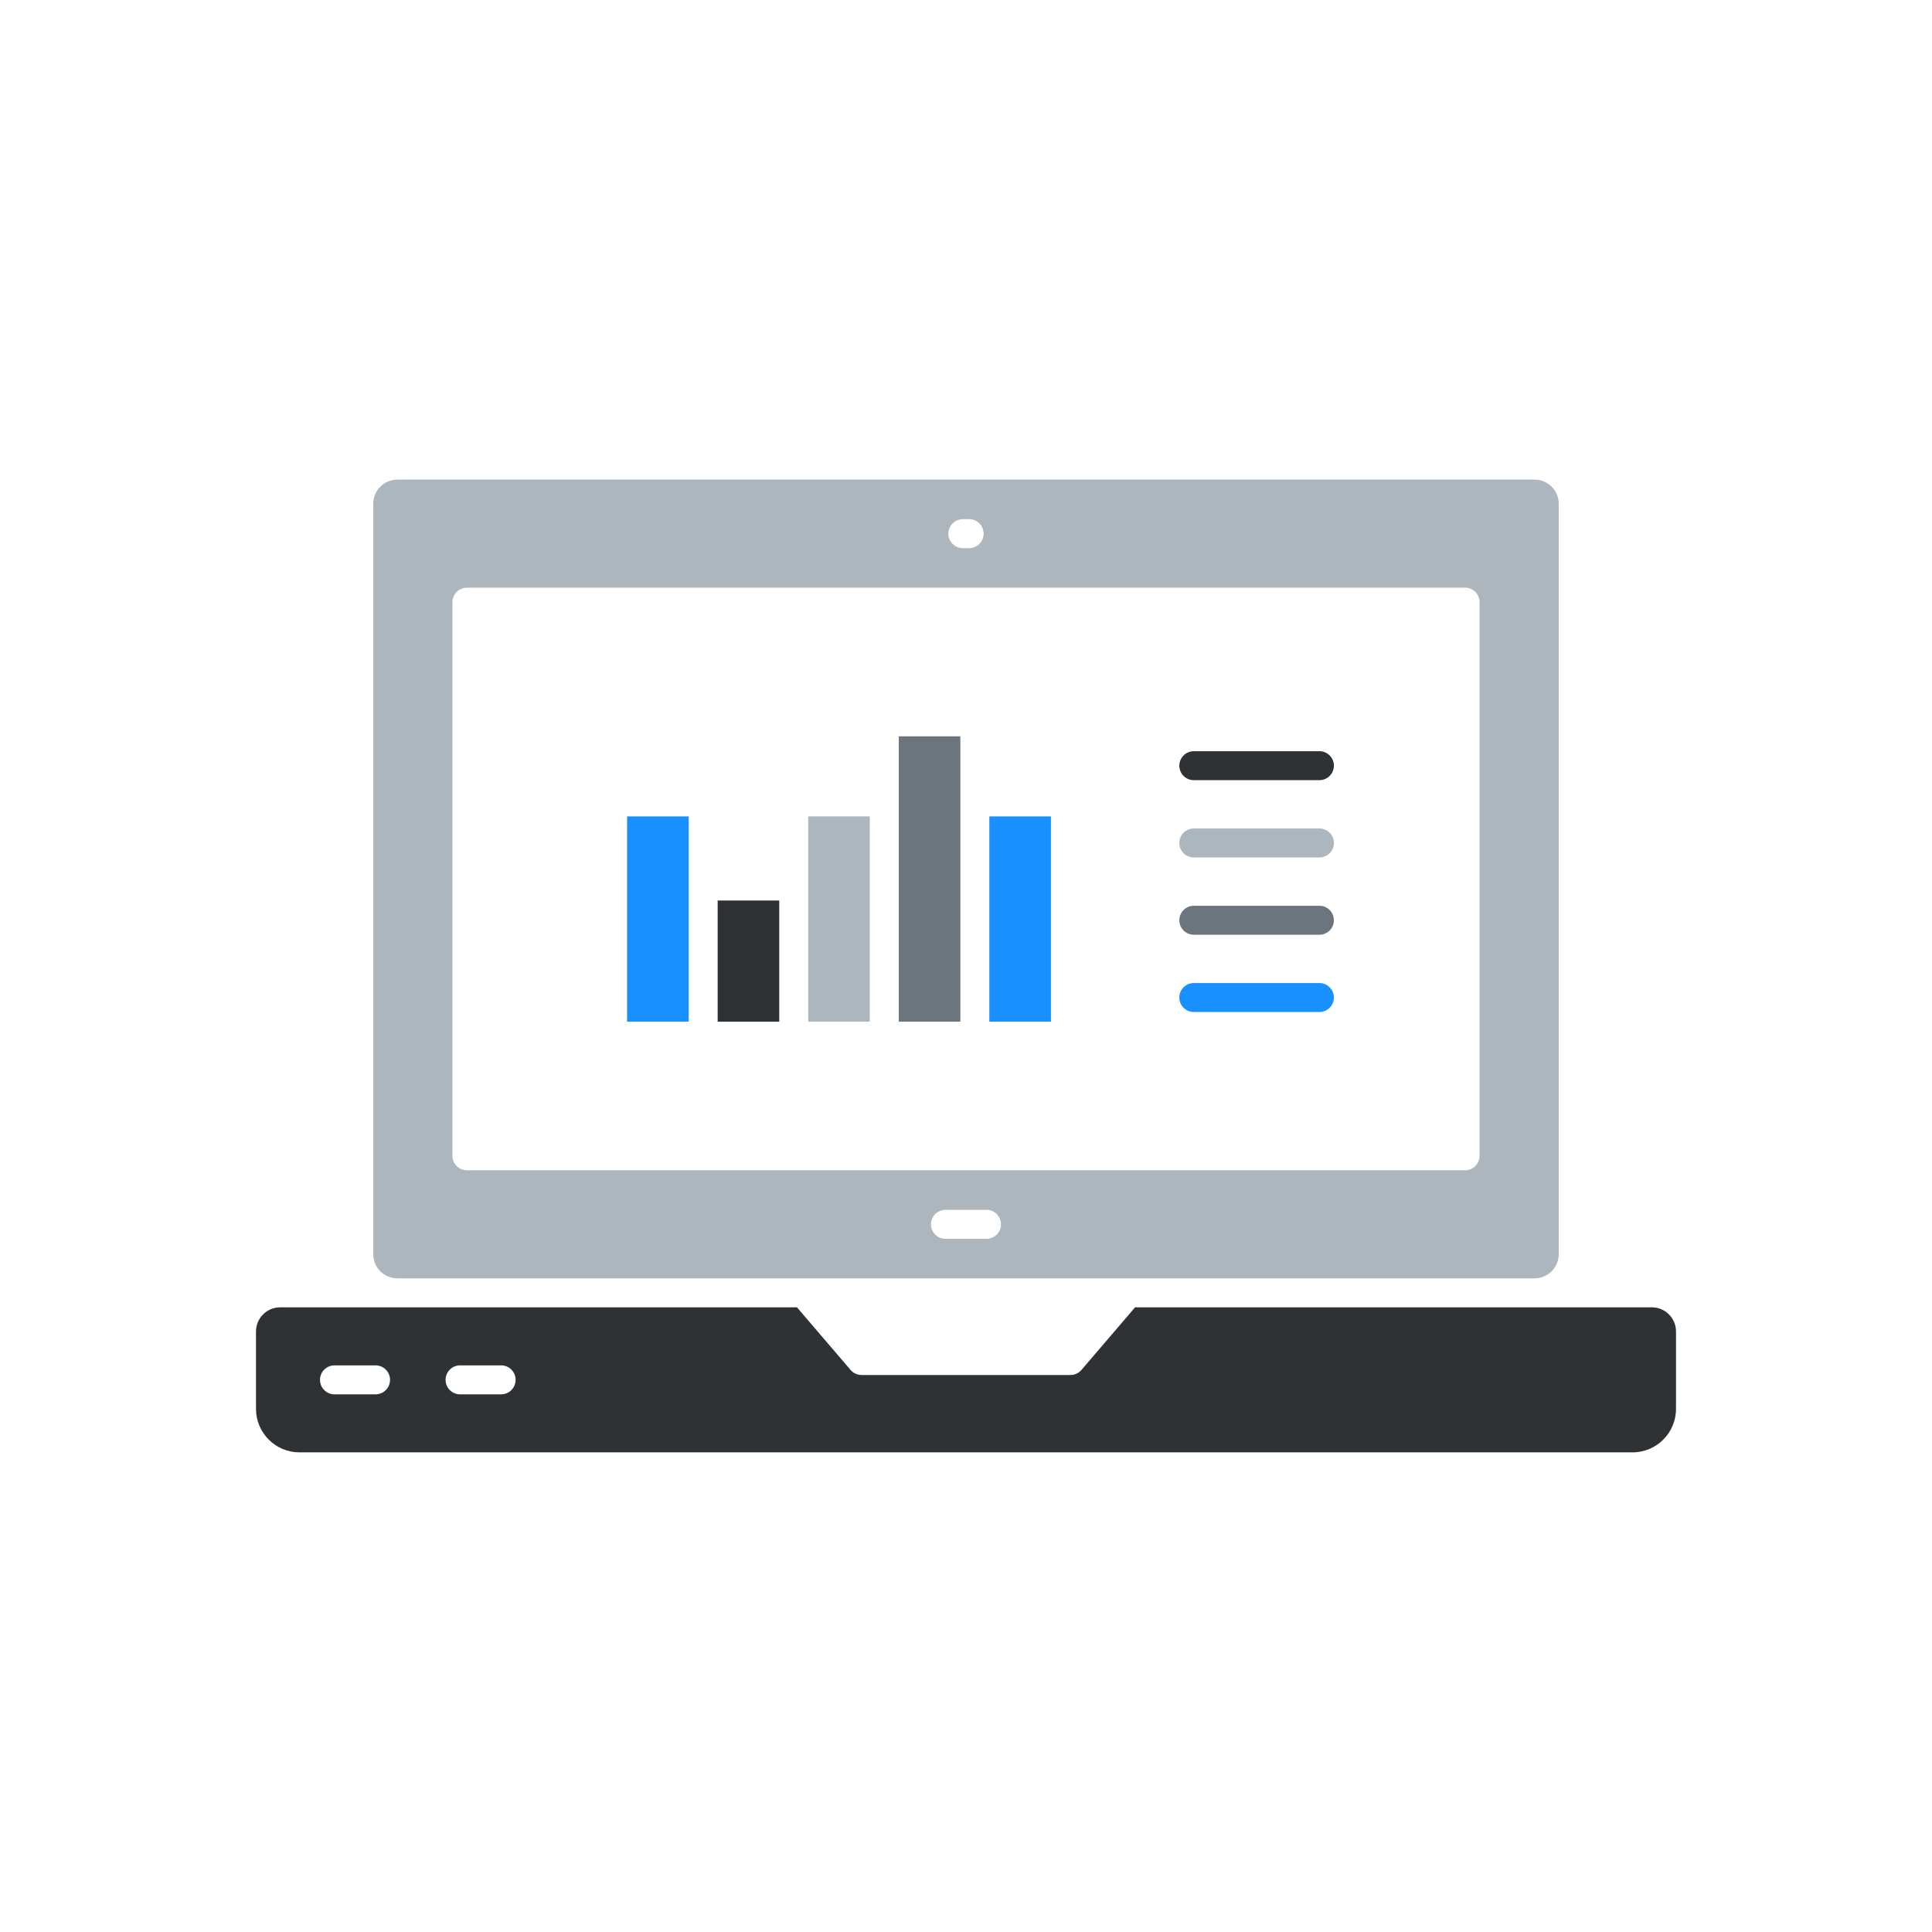
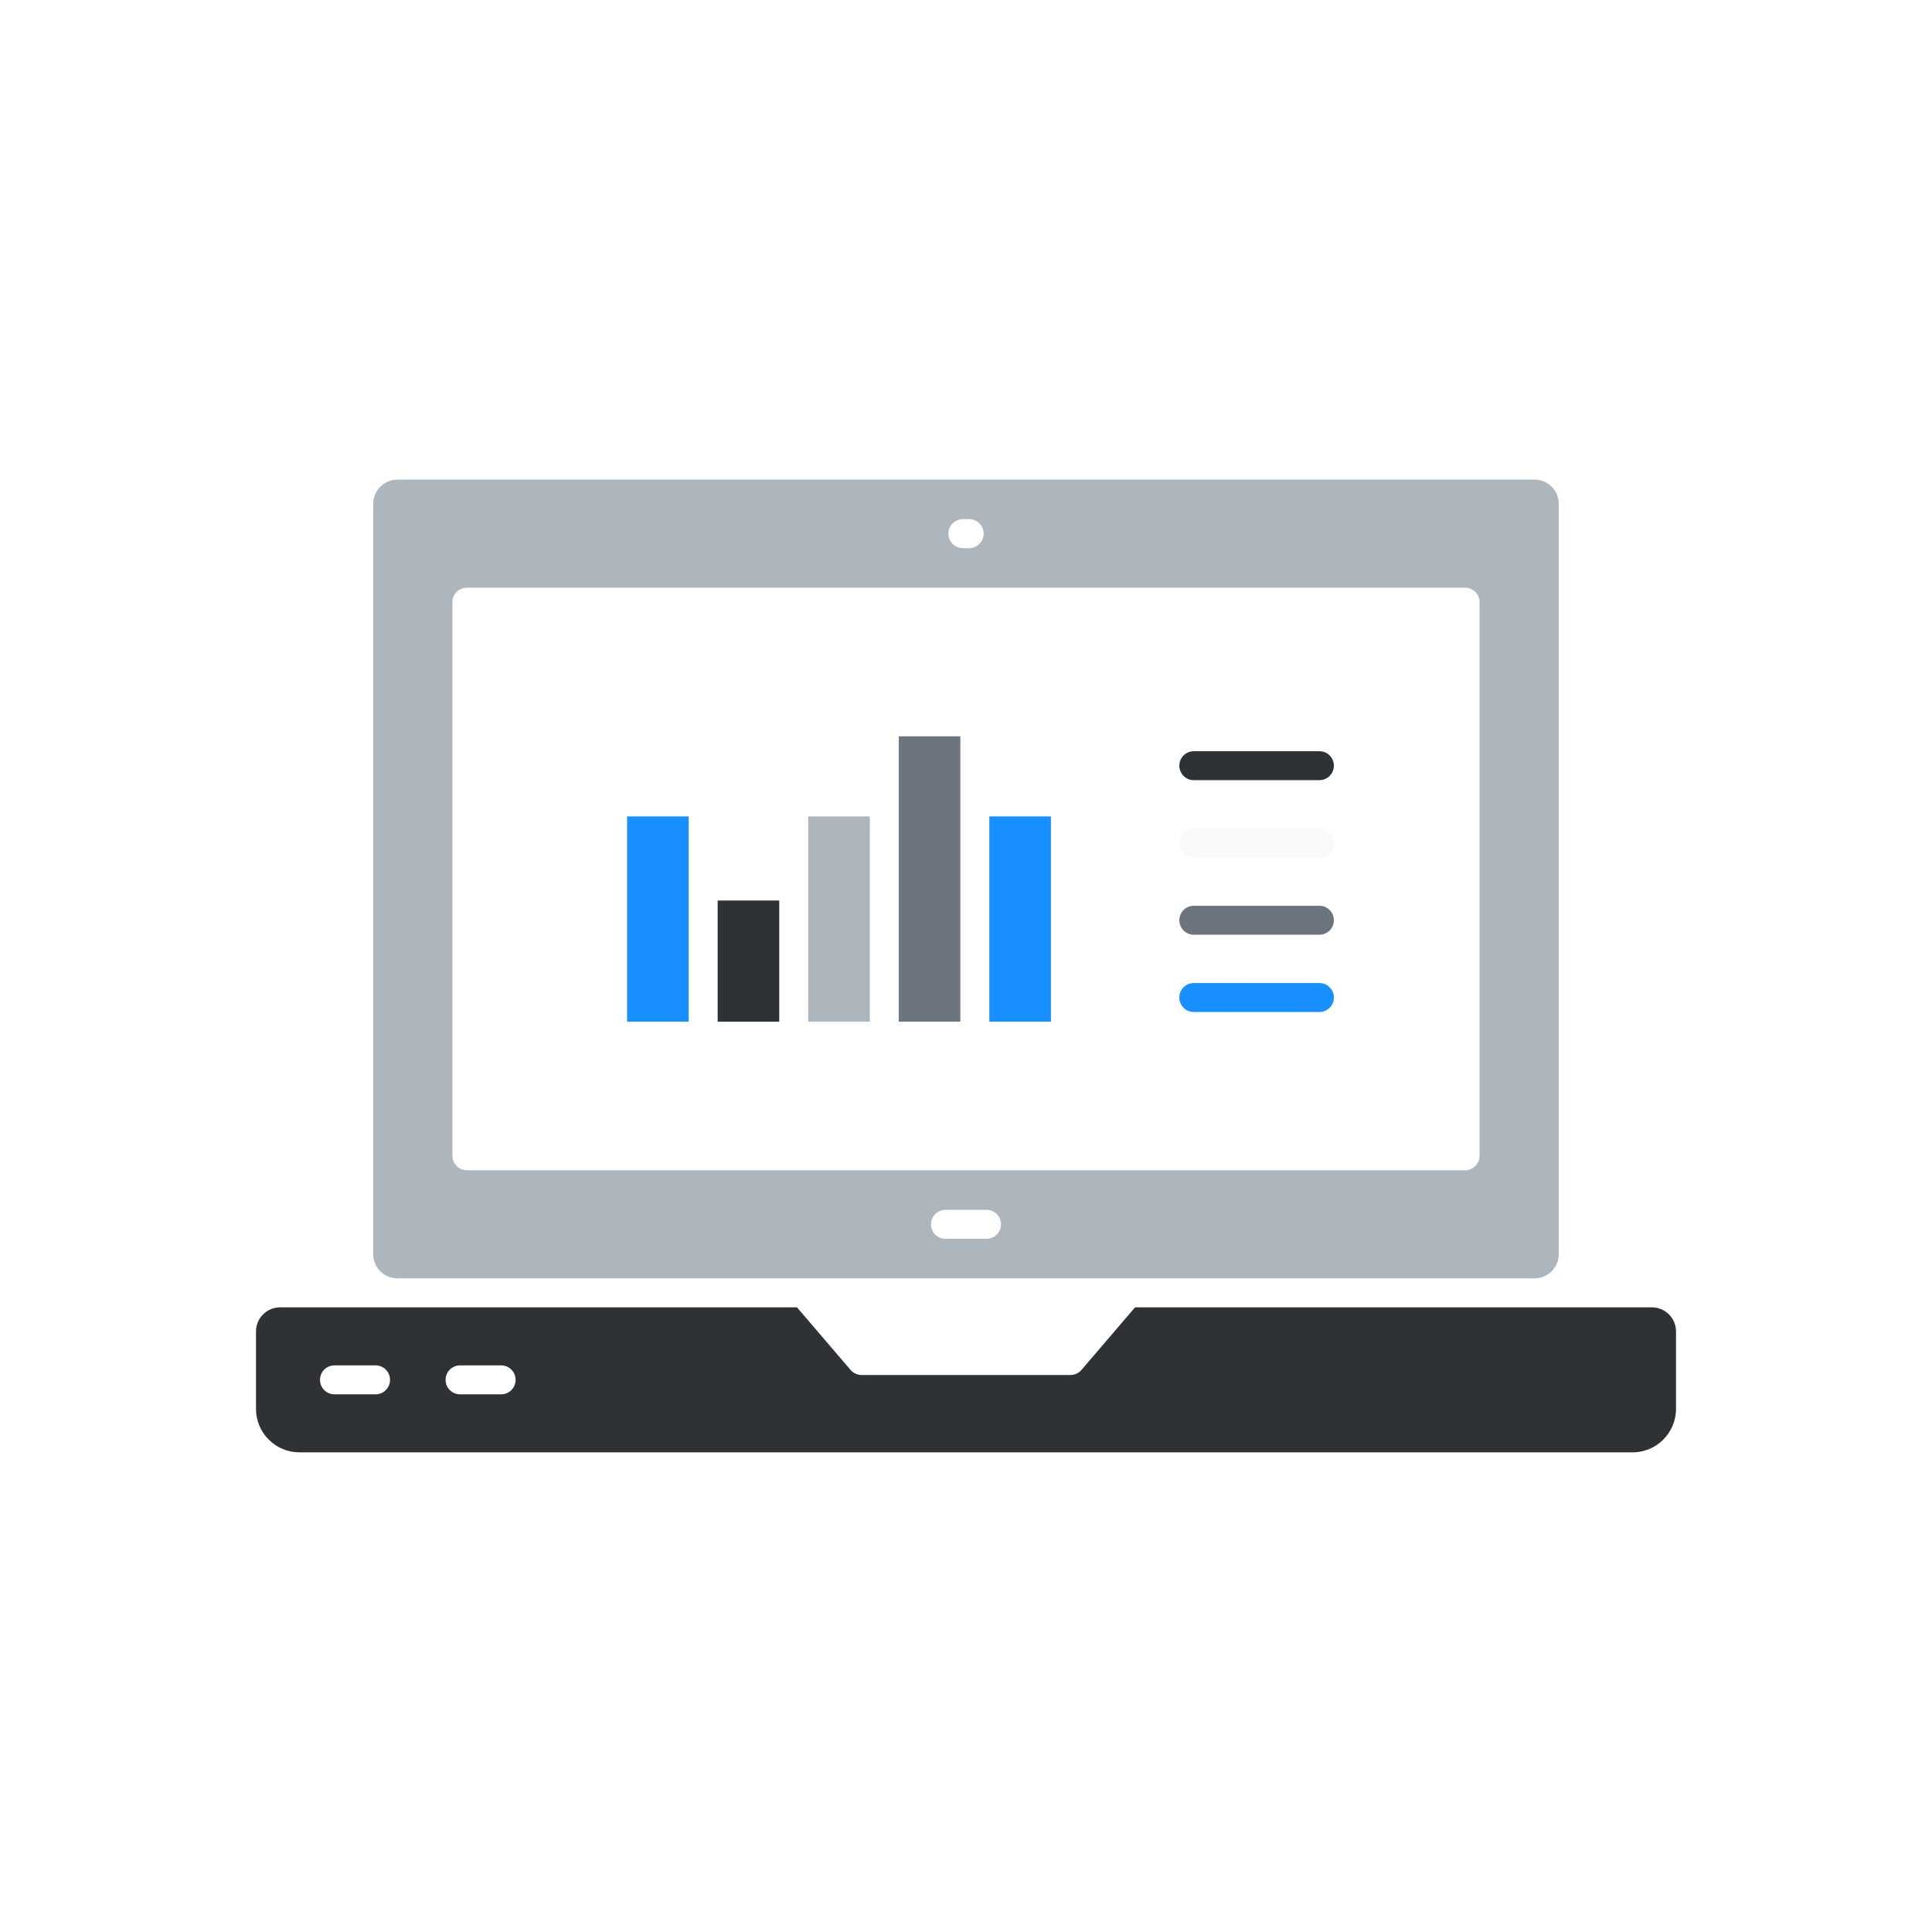
<svg xmlns="http://www.w3.org/2000/svg" version="1.1" x="0px" y="0px" viewBox="0 0 100 100" style="enable-background:new 0 0 100 100;" xml:space="preserve">
  <g>
    <polygon fill="#6c757d" points="49.708,41.507 49.708,38.111 46.521,38.111 46.521,41.507 46.521,52.882    49.708,52.882  " />
    <polygon fill="#adb5bd" points="45.021,42.257 41.833,42.257 41.833,45.861 41.833,52.882 45.021,52.882     " />
    <rect fill="#2e3235" x="37.146" y="46.611" width="3.188" height="6.271" />
    <polygon fill="#1890ff" points="35.646,45.861 35.646,42.257 32.458,42.257 32.458,52.882 35.646,52.882     " />
    <rect fill="#1890ff" x="51.208" y="42.257" width="3.188" height="10.625" />
    <path fill="#2e3235" d="M85.5,67.667h-6.069H58.751l-2.775,3.241c-0.143,0.167-0.351,0.262-0.569,0.262   h-10.812c-0.219,0-0.427-0.096-0.569-0.262l-2.775-3.241H20.569H14.5   c-0.689,0-1.25,0.561-1.25,1.25v4.007c0,1.241,1.01,2.25,2.25,2.25h69c1.24,0,2.25-1.009,2.25-2.25   v-4.007C86.75,68.228,86.189,67.667,85.5,67.667z M19.438,72.171h-2.125   c-0.414,0-0.75-0.336-0.75-0.75s0.336-0.75,0.75-0.75h2.125c0.414,0,0.75,0.336,0.75,0.75   S19.852,72.171,19.438,72.171z M25.938,72.171h-2.125c-0.414,0-0.75-0.336-0.75-0.75   s0.336-0.75,0.75-0.75h2.125c0.414,0,0.75,0.336,0.75,0.75S26.352,72.171,25.938,72.171z" />
    <path fill="#adb5bd" d="M20.569,66.167h58.861c0.689,0,1.25-0.561,1.25-1.25V26.075c0-0.689-0.561-1.25-1.25-1.25   H20.569c-0.689,0-1.25,0.561-1.25,1.25v38.842C19.319,65.607,19.88,66.167,20.569,66.167   z M51.062,64.121h-2.125c-0.414,0-0.75-0.336-0.75-0.75s0.336-0.75,0.75-0.75h2.125   c0.414,0,0.75,0.336,0.75,0.75S51.477,64.121,51.062,64.121z M49.837,26.872h0.326   c0.414,0,0.75,0.336,0.75,0.75s-0.336,0.75-0.75,0.75h-0.326c-0.414,0-0.75-0.336-0.75-0.75   S49.423,26.872,49.837,26.872z M23.417,31.168c0-0.414,0.336-0.75,0.75-0.75h51.666   c0.414,0,0.75,0.336,0.75,0.75v28.656c0,0.414-0.336,0.75-0.75,0.75H24.167   c-0.414,0-0.75-0.336-0.75-0.75V31.168z" />
    <path fill="#2e3235" d="M61.792,40.382h6.5c0.414,0,0.75-0.336,0.75-0.75s-0.336-0.75-0.75-0.75h-6.5   c-0.414,0-0.75,0.336-0.75,0.75S61.378,40.382,61.792,40.382z" />
-     <path fill="#adb5bd" d="M61.792,44.382h6.5c0.414,0,0.75-0.336,0.75-0.75s-0.336-0.75-0.75-0.75h-6.5   c-0.414,0-0.75,0.336-0.75,0.75S61.378,44.382,61.792,44.382z" />
+     <path fill="#f8f9fa" d="M61.792,44.382h6.5c0.414,0,0.75-0.336,0.75-0.75s-0.336-0.75-0.75-0.75h-6.5   c-0.414,0-0.75,0.336-0.75,0.75S61.378,44.382,61.792,44.382z" />
    <path fill="#6c757d" d="M61.792,48.382h6.5c0.414,0,0.75-0.336,0.75-0.75s-0.336-0.75-0.75-0.75h-6.5   c-0.414,0-0.75,0.336-0.75,0.75S61.378,48.382,61.792,48.382z" />
    <path fill="#1890ff" d="M61.792,52.382h6.5c0.414,0,0.75-0.336,0.75-0.75s-0.336-0.75-0.75-0.75h-6.5   c-0.414,0-0.75,0.336-0.75,0.75S61.378,52.382,61.792,52.382z" />
  </g>
</svg>
